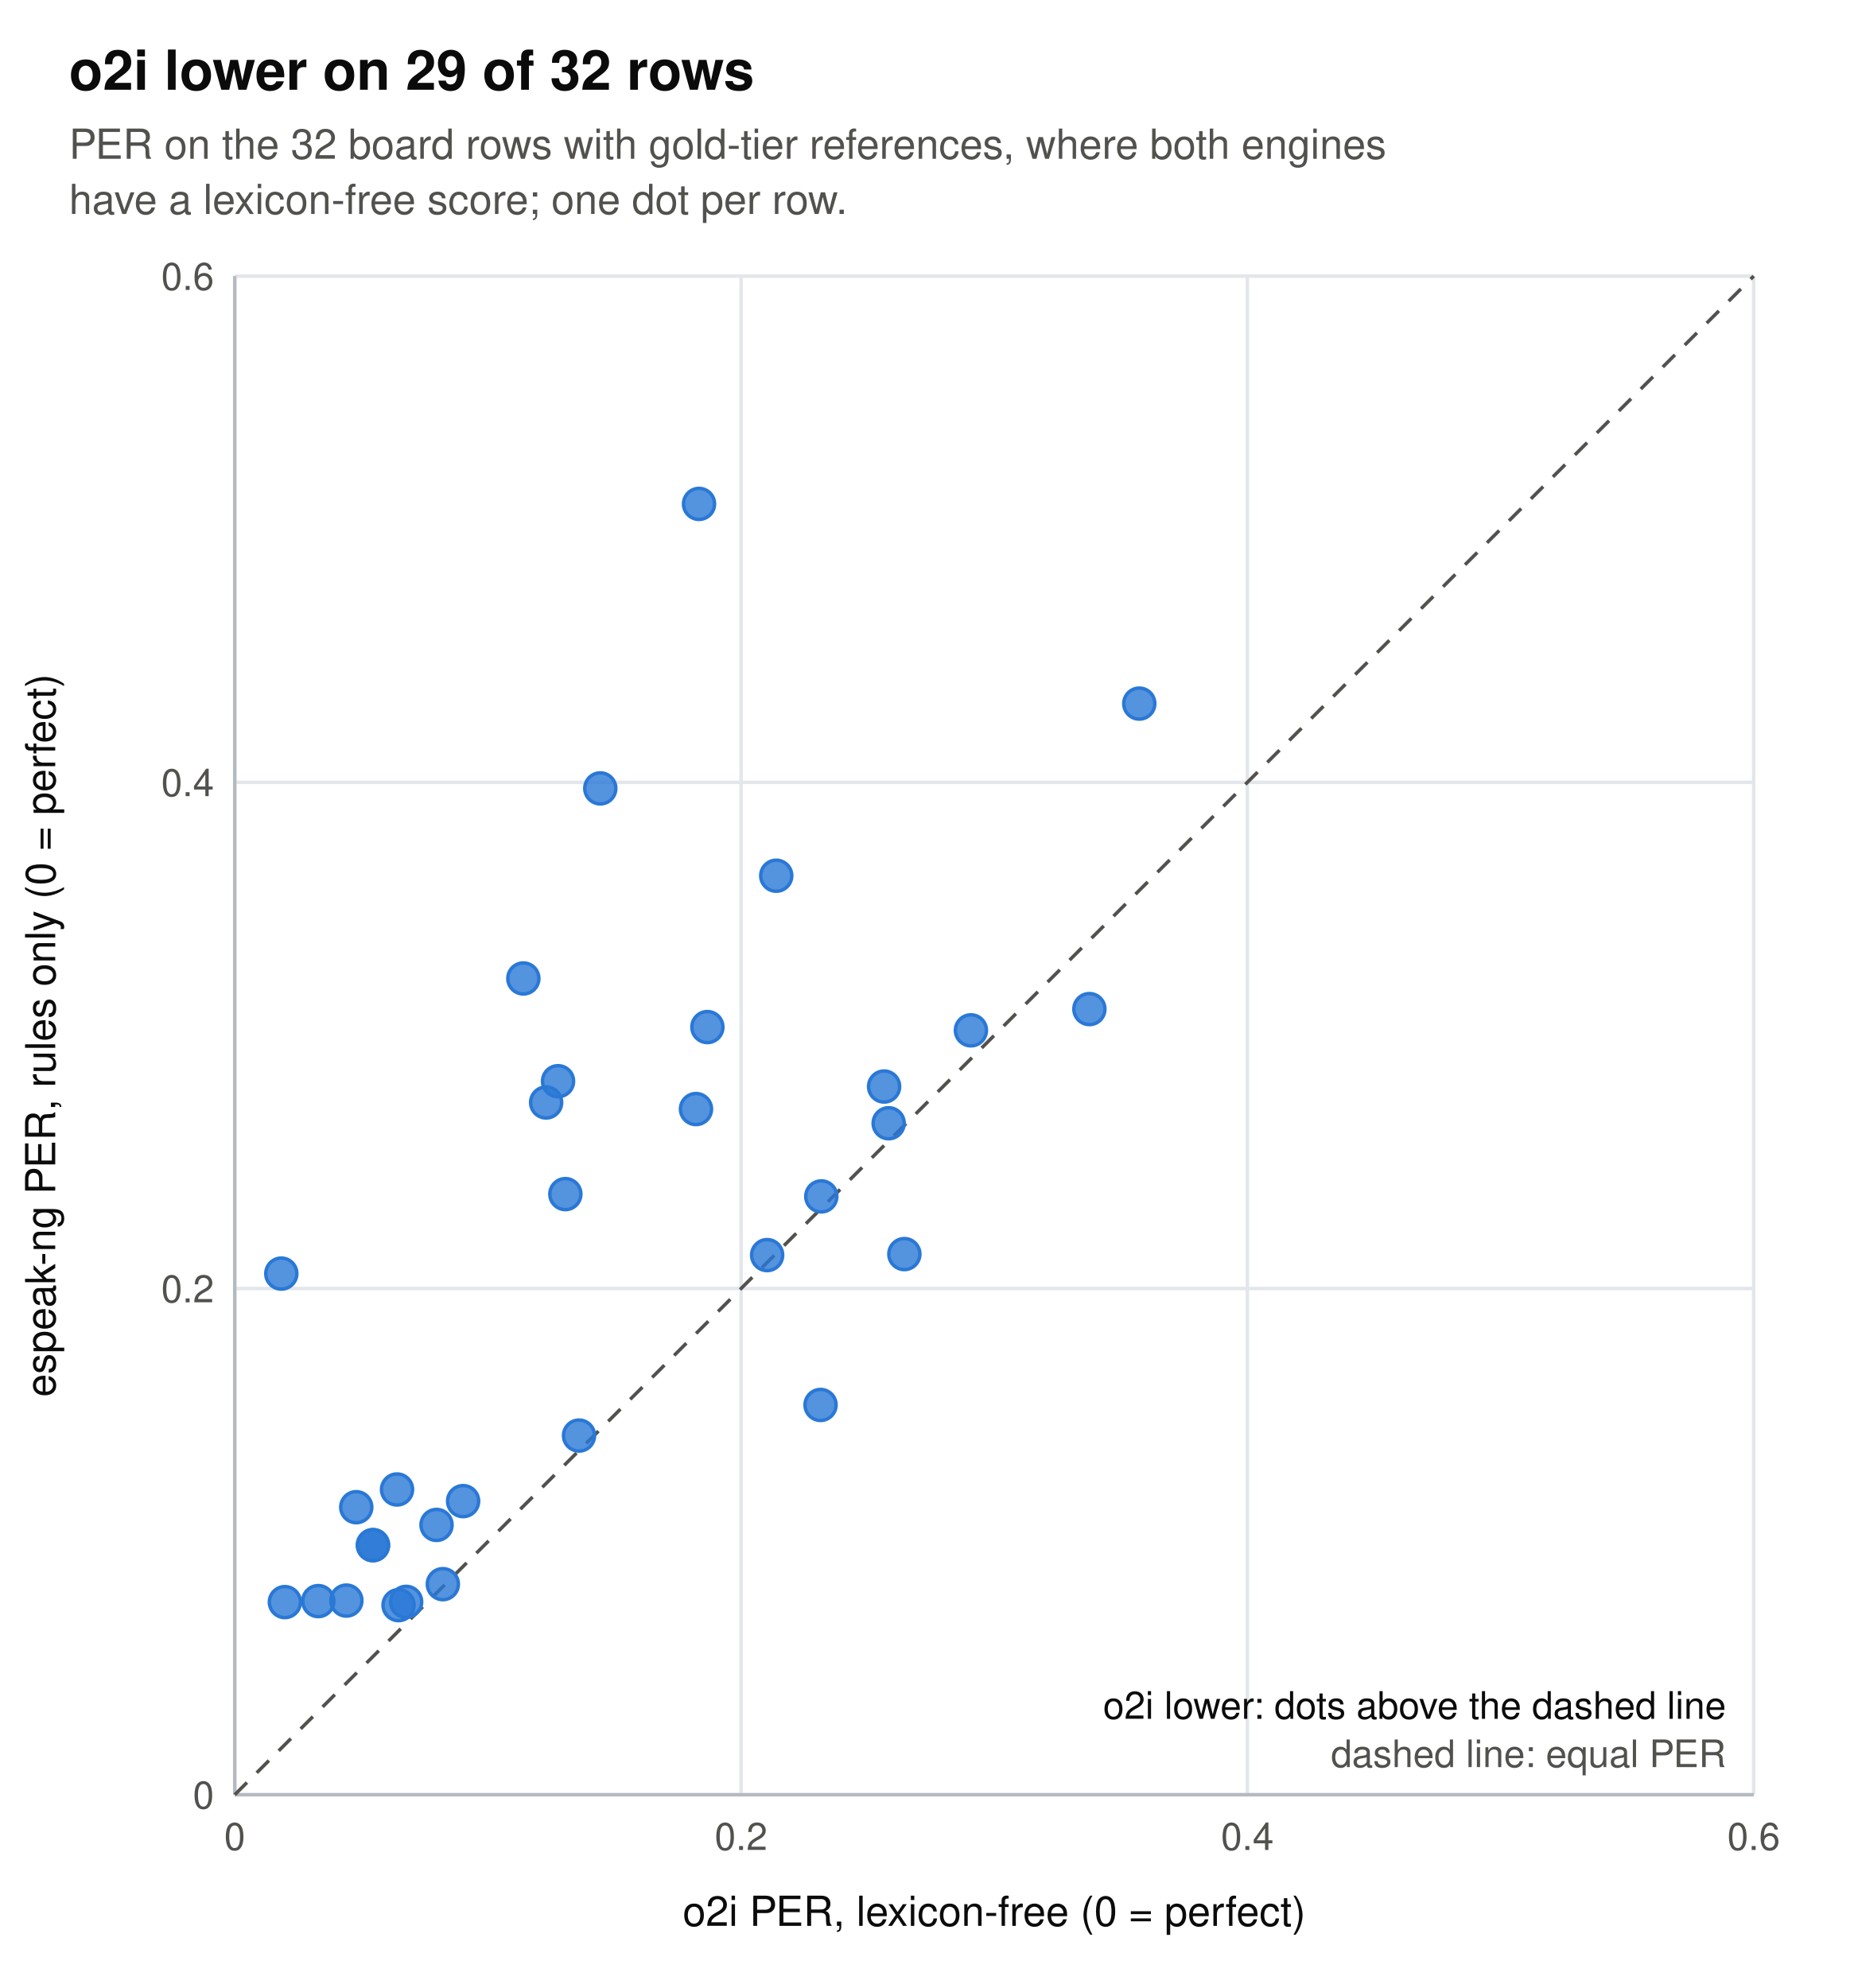
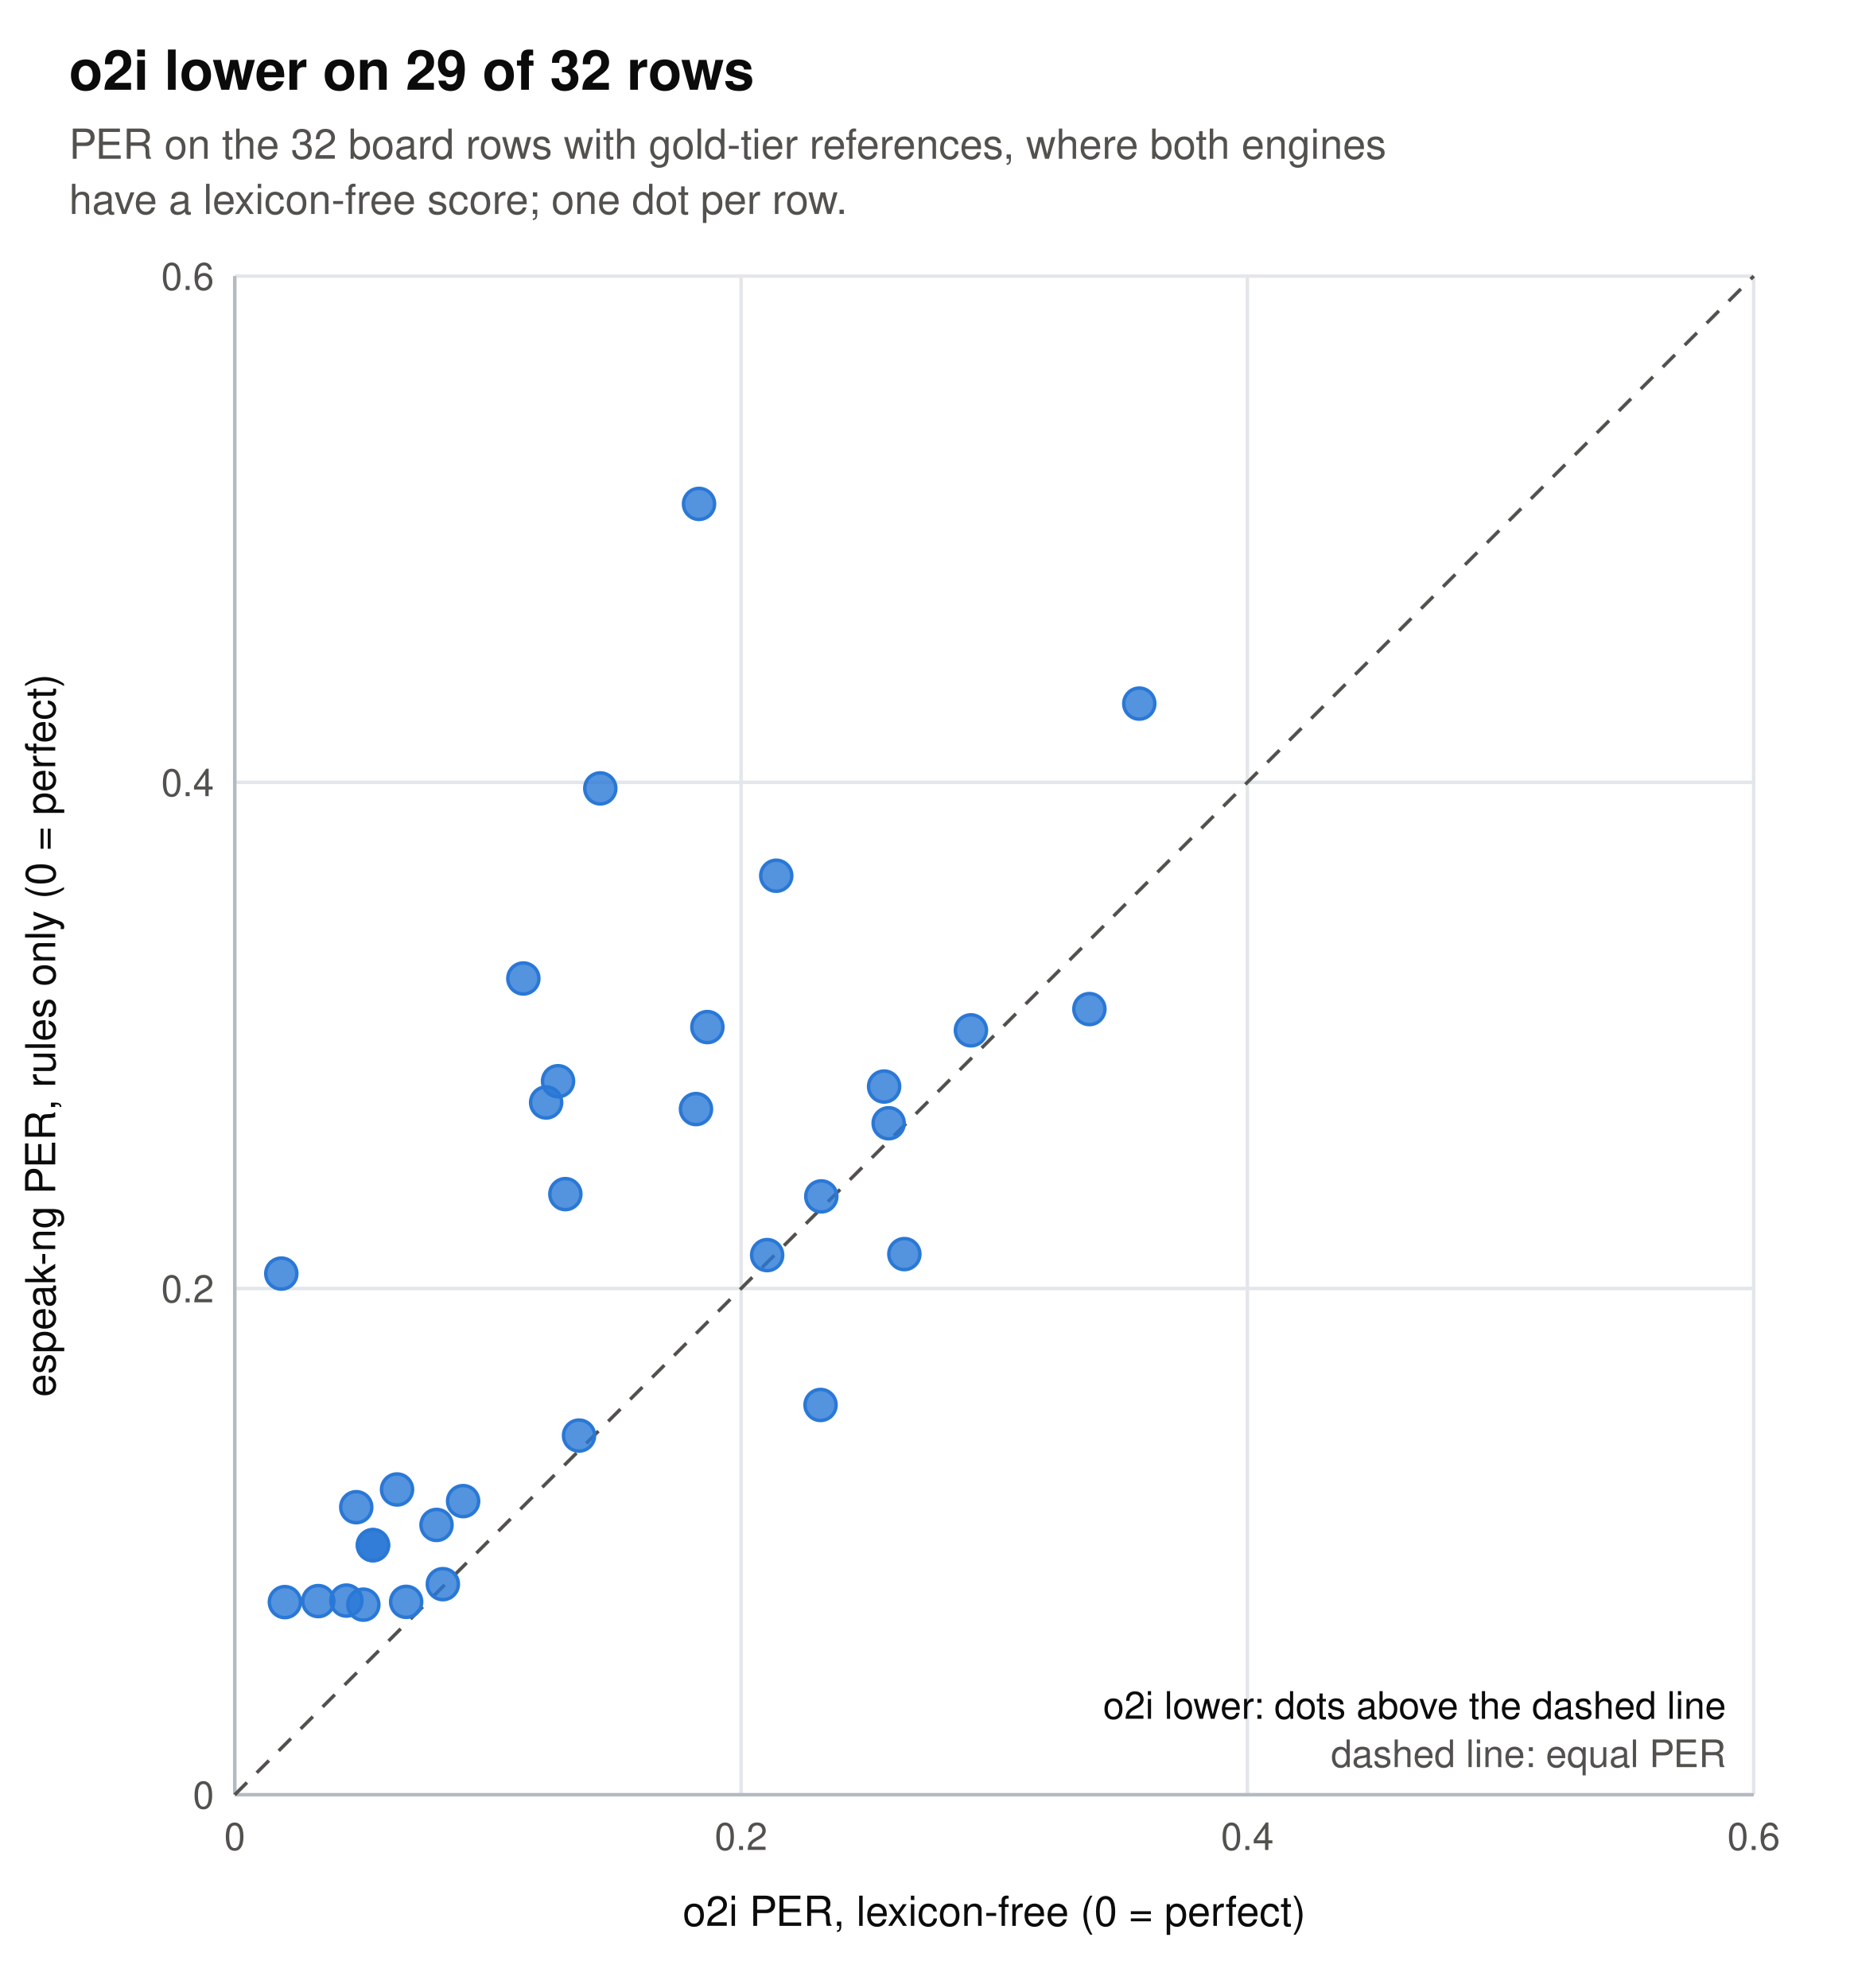
<svg xmlns="http://www.w3.org/2000/svg" width="538" height="576" viewBox="0 0 538 576" role="img" font-family="-apple-system, BlinkMacSystemFont, 'Segoe UI', Helvetica, Arial, sans-serif">
  <text x="20" y="26" font-size="16" text-anchor="start" font-weight="bold" fill="#0b0b0b">o2i lower on 29 of 32 rows</text>
  <text x="20" y="46" font-size="12" text-anchor="start" font-weight="normal" fill="#52514e">PER on the 32 board rows with gold-tier references, where both engines</text>
  <text x="20" y="62" font-size="12" text-anchor="start" font-weight="normal" fill="#52514e">have a lexicon-free score; one dot per row.</text>
  <line x1="68" y1="520" x2="508" y2="520" stroke="#e3e6ea" stroke-width="1" />
  <line x1="68" y1="520" x2="68" y2="80" stroke="#e3e6ea" stroke-width="1" />
  <text x="62" y="524" font-size="11" text-anchor="end" font-weight="normal" fill="#52514e">0</text>
  <text x="68" y="536" font-size="11" text-anchor="middle" font-weight="normal" fill="#52514e">0</text>
  <line x1="68" y1="373.33" x2="508" y2="373.33" stroke="#e3e6ea" stroke-width="1" />
  <line x1="214.67" y1="520" x2="214.67" y2="80" stroke="#e3e6ea" stroke-width="1" />
  <text x="62" y="377.33" font-size="11" text-anchor="end" font-weight="normal" fill="#52514e">0.2</text>
  <text x="214.67" y="536" font-size="11" text-anchor="middle" font-weight="normal" fill="#52514e">0.2</text>
  <line x1="68" y1="226.67" x2="508" y2="226.67" stroke="#e3e6ea" stroke-width="1" />
  <line x1="361.33" y1="520" x2="361.33" y2="80" stroke="#e3e6ea" stroke-width="1" />
  <text x="62" y="230.67" font-size="11" text-anchor="end" font-weight="normal" fill="#52514e">0.4</text>
  <text x="361.33" y="536" font-size="11" text-anchor="middle" font-weight="normal" fill="#52514e">0.4</text>
  <line x1="68" y1="80" x2="508" y2="80" stroke="#e3e6ea" stroke-width="1" />
  <line x1="508" y1="520" x2="508" y2="80" stroke="#e3e6ea" stroke-width="1" />
  <text x="62" y="84" font-size="11" text-anchor="end" font-weight="normal" fill="#52514e">0.6</text>
  <text x="508" y="536" font-size="11" text-anchor="middle" font-weight="normal" fill="#52514e">0.6</text>
  <line x1="68" y1="520" x2="508" y2="520" stroke="#b4bac1" stroke-width="1" />
  <line x1="68" y1="520" x2="68" y2="80" stroke="#b4bac1" stroke-width="1" />
  <line x1="68" y1="520" x2="508" y2="80" stroke="#52514e" stroke-width="1" stroke-dasharray="5 4" />
  <circle cx="81.49" cy="369.01" r="4.5" fill="#2a78d6" fill-opacity="0.8" stroke="#2a78d6" />
  <circle cx="82.52" cy="464.19" r="4.5" fill="#2a78d6" fill-opacity="0.8" stroke="#2a78d6" />
  <circle cx="92.2" cy="463.9" r="4.5" fill="#2a78d6" fill-opacity="0.8" stroke="#2a78d6" />
  <circle cx="100.34" cy="463.75" r="4.5" fill="#2a78d6" fill-opacity="0.8" stroke="#2a78d6" />
  <circle cx="103.2" cy="436.69" r="4.5" fill="#2a78d6" fill-opacity="0.8" stroke="#2a78d6" />
+   <circle cx="105.25" cy="464.93" r="4.5" fill="#2a78d6" fill-opacity="0.8" stroke="#2a78d6" />
  <circle cx="108.04" cy="447.69" r="4.5" fill="#2a78d6" fill-opacity="0.8" stroke="#2a78d6" />
  <circle cx="108.04" cy="447.69" r="4.5" fill="#2a78d6" fill-opacity="0.8" stroke="#2a78d6" />
  <circle cx="115.01" cy="431.56" r="4.5" fill="#2a78d6" fill-opacity="0.8" stroke="#2a78d6" />
-   <circle cx="115.45" cy="465.07" r="4.5" fill="#2a78d6" fill-opacity="0.8" stroke="#2a78d6" />
  <circle cx="117.65" cy="464.12" r="4.5" fill="#2a78d6" fill-opacity="0.8" stroke="#2a78d6" />
  <circle cx="126.45" cy="441.83" r="4.5" fill="#2a78d6" fill-opacity="0.8" stroke="#2a78d6" />
  <circle cx="128.28" cy="458.99" r="4.5" fill="#2a78d6" fill-opacity="0.8" stroke="#2a78d6" />
  <circle cx="134.15" cy="434.93" r="4.5" fill="#2a78d6" fill-opacity="0.8" stroke="#2a78d6" />
  <circle cx="151.6" cy="283.5" r="4.5" fill="#2a78d6" fill-opacity="0.8" stroke="#2a78d6" />
  <circle cx="158.2" cy="319.43" r="4.5" fill="#2a78d6" fill-opacity="0.8" stroke="#2a78d6" />
  <circle cx="161.65" cy="313.27" r="4.5" fill="#2a78d6" fill-opacity="0.8" stroke="#2a78d6" />
  <circle cx="163.77" cy="345.98" r="4.5" fill="#2a78d6" fill-opacity="0.8" stroke="#2a78d6" />
  <circle cx="167.73" cy="415.94" r="4.5" fill="#2a78d6" fill-opacity="0.8" stroke="#2a78d6" />
  <circle cx="173.89" cy="228.43" r="4.5" fill="#2a78d6" fill-opacity="0.8" stroke="#2a78d6" />
  <circle cx="201.61" cy="321.34" r="4.5" fill="#2a78d6" fill-opacity="0.8" stroke="#2a78d6" />
  <circle cx="202.49" cy="146" r="4.5" fill="#2a78d6" fill-opacity="0.8" stroke="#2a78d6" />
  <circle cx="204.91" cy="297.58" r="4.5" fill="#2a78d6" fill-opacity="0.8" stroke="#2a78d6" />
  <circle cx="222.22" cy="363.65" r="4.5" fill="#2a78d6" fill-opacity="0.8" stroke="#2a78d6" />
  <circle cx="224.86" cy="253.73" r="4.5" fill="#2a78d6" fill-opacity="0.8" stroke="#2a78d6" />
  <circle cx="237.69" cy="407.07" r="4.5" fill="#2a78d6" fill-opacity="0.8" stroke="#2a78d6" />
  <circle cx="237.91" cy="346.64" r="4.5" fill="#2a78d6" fill-opacity="0.8" stroke="#2a78d6" />
  <circle cx="256.1" cy="314.81" r="4.5" fill="#2a78d6" fill-opacity="0.8" stroke="#2a78d6" />
  <circle cx="257.42" cy="325.45" r="4.5" fill="#2a78d6" fill-opacity="0.8" stroke="#2a78d6" />
  <circle cx="261.97" cy="363.36" r="4.5" fill="#2a78d6" fill-opacity="0.8" stroke="#2a78d6" />
  <circle cx="281.25" cy="298.53" r="4.5" fill="#2a78d6" fill-opacity="0.8" stroke="#2a78d6" />
  <circle cx="315.57" cy="292.37" r="4.5" fill="#2a78d6" fill-opacity="0.8" stroke="#2a78d6" />
  <circle cx="330.02" cy="203.86" r="4.5" fill="#2a78d6" fill-opacity="0.8" stroke="#2a78d6" />
  <text x="500" y="498" font-size="11" text-anchor="end" font-weight="normal" fill="#0b0b0b">o2i lower: dots above the dashed line</text>
  <text x="500" y="512" font-size="11" text-anchor="end" font-weight="normal" fill="#52514e">dashed line: equal PER</text>
  <text x="288" y="558" font-size="12" text-anchor="middle" font-weight="normal" fill="#0b0b0b">o2i PER, lexicon-free (0 = perfect)</text>
  <text x="16" y="300" transform="rotate(-90 16 300)" font-size="12" text-anchor="middle" font-weight="normal" fill="#0b0b0b">espeak-ng PER, rules only (0 = perfect)</text>
</svg>
